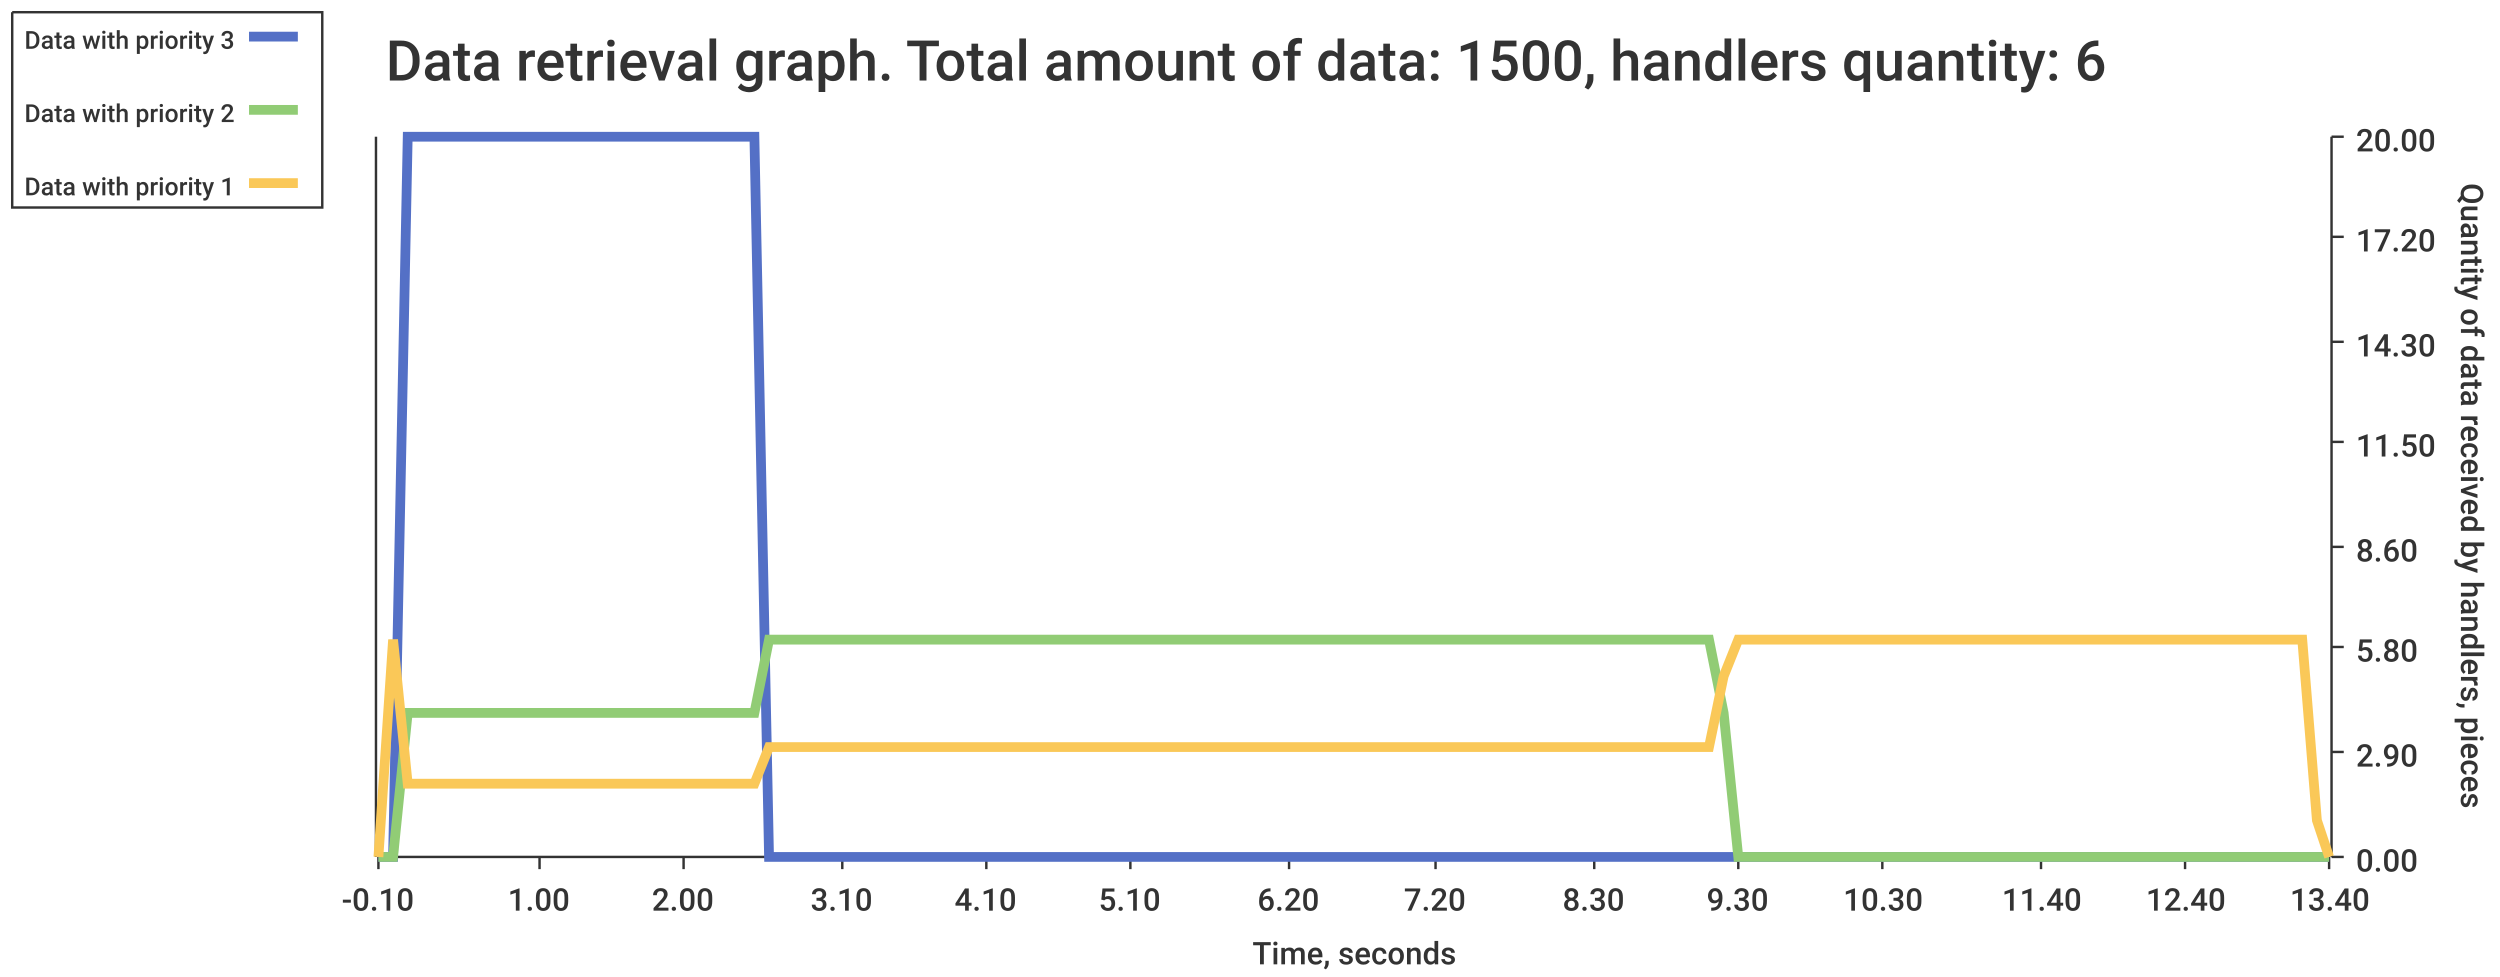
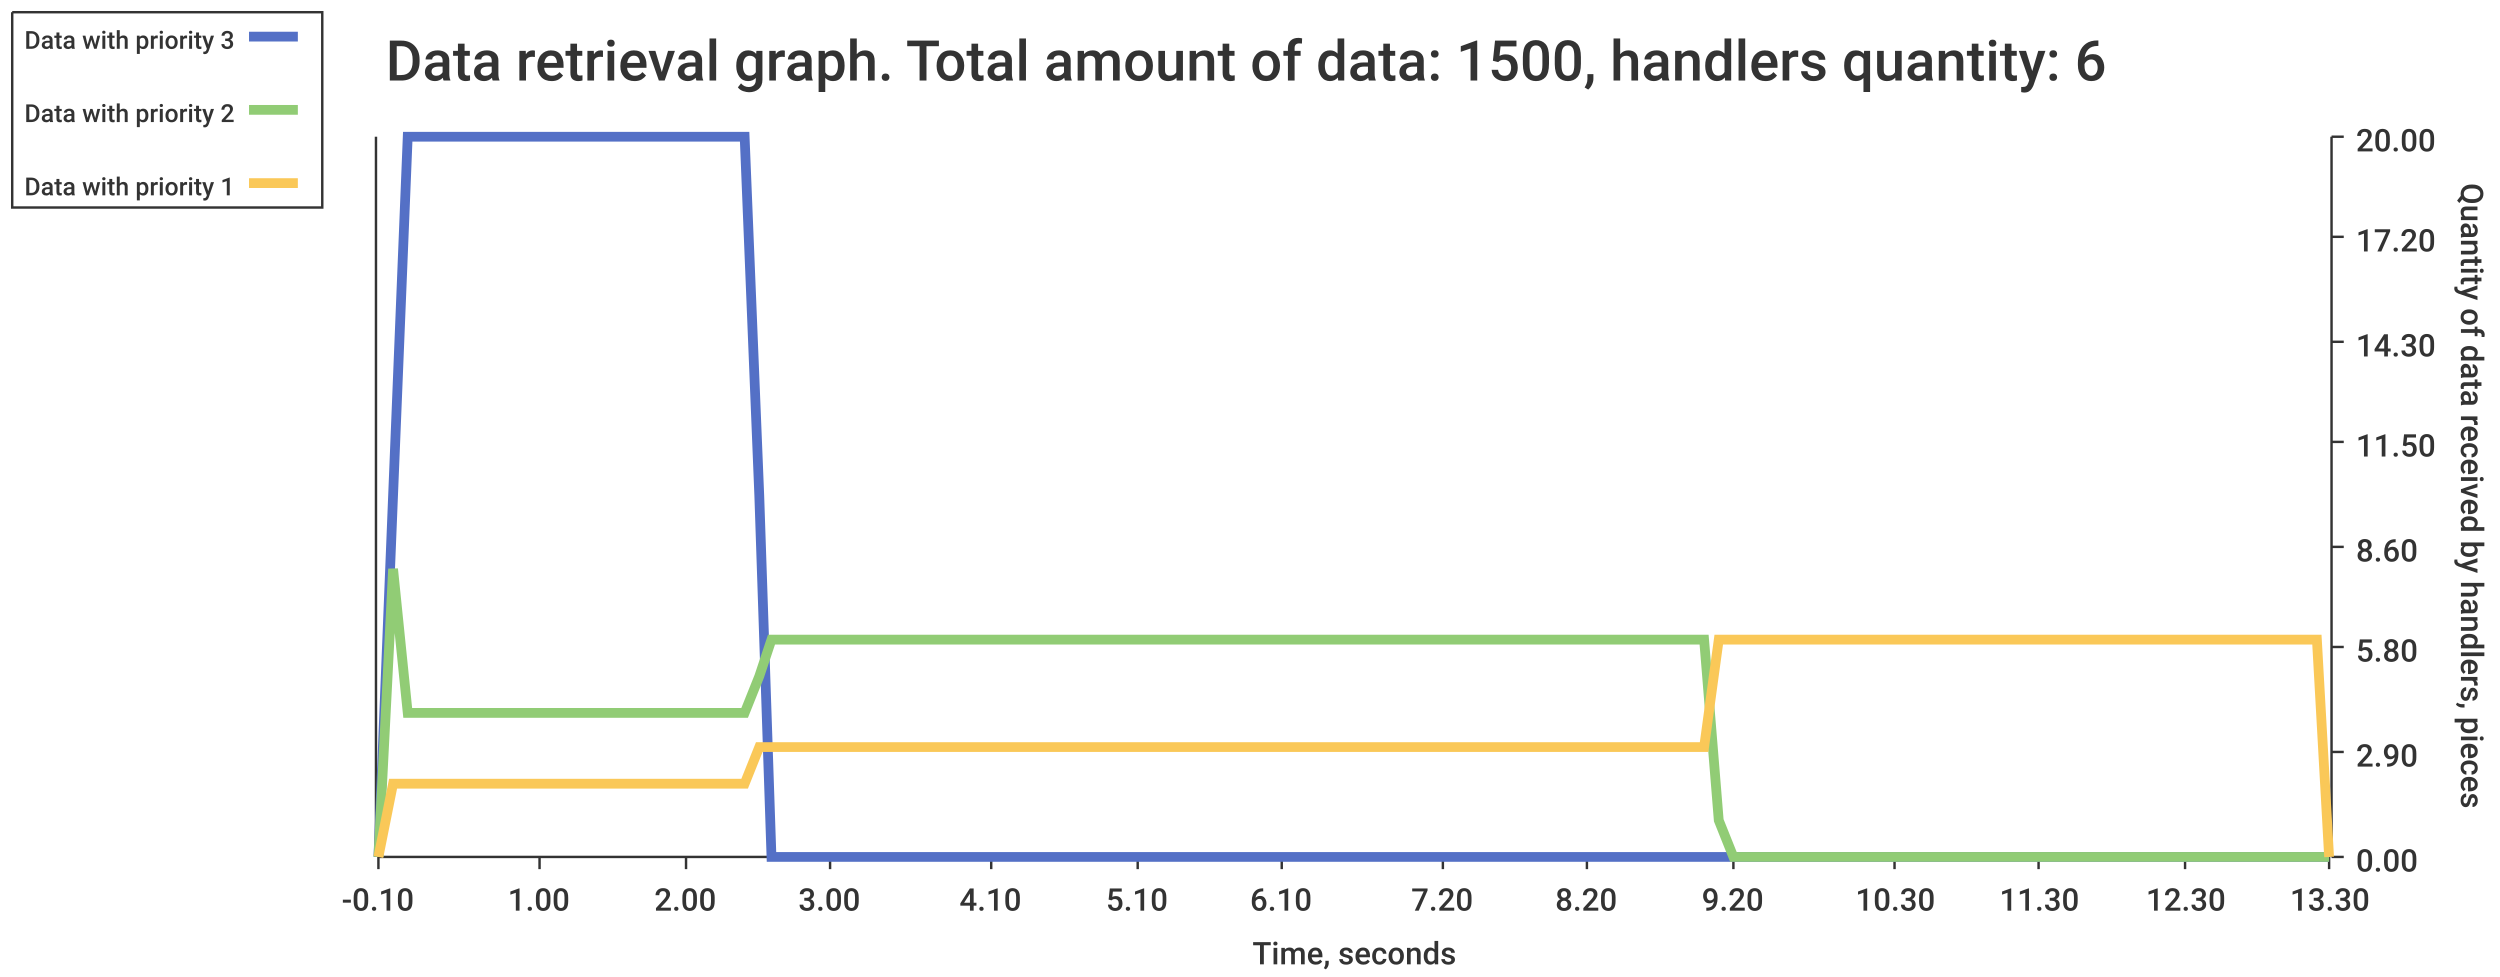
<svg xmlns="http://www.w3.org/2000/svg" width="1024" height="400">\n<path d="M 0 0 L 1024 0 L 1024 400 L 0 400 L 0 0" style="stroke-width:0;stroke:rgba(255,255,255,1.0);fill:rgba(1,1,1,0.0)" />
  <path d="M 155 56 L 954 56 L 954 351 L 155 351 L 155 56" style="stroke-width:0;stroke:rgba(255,255,255,1.0);fill:rgba(1,1,1,0.0)" />
  <path d="M 155 351 L 954 351" style="stroke-width:1;stroke:rgba(51,51,51,1.0);fill:none" />
  <path d="M 155 351 L 155 356" style="stroke-width:1;stroke:rgba(51,51,51,1.0);fill:none" />
  <text x="140" y="373" style="stroke-width:0;stroke:none;fill:rgba(51,51,51,1.0);font-size:12.8px;font-family:'Roboto Medium',sans-serif">-0.10</text>
  <path d="M 221 351 L 221 356" style="stroke-width:1;stroke:rgba(51,51,51,1.0);fill:none" />
  <text x="208" y="373" style="stroke-width:0;stroke:none;fill:rgba(51,51,51,1.0);font-size:12.8px;font-family:'Roboto Medium',sans-serif">1.00</text>
-   <path d="M 280 351 L 280 356" style="stroke-width:1;stroke:rgba(51,51,51,1.0);fill:none" />
-   <text x="267" y="373" style="stroke-width:0;stroke:none;fill:rgba(51,51,51,1.0);font-size:12.8px;font-family:'Roboto Medium',sans-serif">2.00</text>
-   <path d="M 345 351 L 345 356" style="stroke-width:1;stroke:rgba(51,51,51,1.0);fill:none" />
-   <text x="332" y="373" style="stroke-width:0;stroke:none;fill:rgba(51,51,51,1.0);font-size:12.8px;font-family:'Roboto Medium',sans-serif">3.10</text>
-   <path d="M 404 351 L 404 356" style="stroke-width:1;stroke:rgba(51,51,51,1.0);fill:none" />
-   <text x="391" y="373" style="stroke-width:0;stroke:none;fill:rgba(51,51,51,1.0);font-size:12.8px;font-family:'Roboto Medium',sans-serif">4.10</text>
-   <path d="M 463 351 L 463 356" style="stroke-width:1;stroke:rgba(51,51,51,1.0);fill:none" />
-   <text x="450" y="373" style="stroke-width:0;stroke:none;fill:rgba(51,51,51,1.0);font-size:12.8px;font-family:'Roboto Medium',sans-serif">5.10</text>
-   <path d="M 528 351 L 528 356" style="stroke-width:1;stroke:rgba(51,51,51,1.0);fill:none" />
-   <text x="515" y="373" style="stroke-width:0;stroke:none;fill:rgba(51,51,51,1.0);font-size:12.8px;font-family:'Roboto Medium',sans-serif">6.20</text>
-   <path d="M 588 351 L 588 356" style="stroke-width:1;stroke:rgba(51,51,51,1.0);fill:none" />
-   <text x="575" y="373" style="stroke-width:0;stroke:none;fill:rgba(51,51,51,1.0);font-size:12.8px;font-family:'Roboto Medium',sans-serif">7.20</text>
-   <path d="M 653 351 L 653 356" style="stroke-width:1;stroke:rgba(51,51,51,1.0);fill:none" />
-   <text x="640" y="373" style="stroke-width:0;stroke:none;fill:rgba(51,51,51,1.0);font-size:12.8px;font-family:'Roboto Medium',sans-serif">8.30</text>
-   <path d="M 712 351 L 712 356" style="stroke-width:1;stroke:rgba(51,51,51,1.0);fill:none" />
-   <text x="699" y="373" style="stroke-width:0;stroke:none;fill:rgba(51,51,51,1.0);font-size:12.8px;font-family:'Roboto Medium',sans-serif">9.30</text>
-   <path d="M 771 351 L 771 356" style="stroke-width:1;stroke:rgba(51,51,51,1.0);fill:none" />
-   <text x="755" y="373" style="stroke-width:0;stroke:none;fill:rgba(51,51,51,1.0);font-size:12.8px;font-family:'Roboto Medium',sans-serif">10.30</text>
-   <path d="M 836 351 L 836 356" style="stroke-width:1;stroke:rgba(51,51,51,1.0);fill:none" />
-   <text x="820" y="373" style="stroke-width:0;stroke:none;fill:rgba(51,51,51,1.0);font-size:12.8px;font-family:'Roboto Medium',sans-serif">11.40</text>
+   <path d="M 281 351 L 281 356" style="stroke-width:1;stroke:rgba(51,51,51,1.0);fill:none" />
+   <text x="268" y="373" style="stroke-width:0;stroke:none;fill:rgba(51,51,51,1.0);font-size:12.8px;font-family:'Roboto Medium',sans-serif">2.00</text>
+   <path d="M 340 351 L 340 356" style="stroke-width:1;stroke:rgba(51,51,51,1.0);fill:none" />
+   <text x="327" y="373" style="stroke-width:0;stroke:none;fill:rgba(51,51,51,1.0);font-size:12.8px;font-family:'Roboto Medium',sans-serif">3.00</text>
+   <path d="M 406 351 L 406 356" style="stroke-width:1;stroke:rgba(51,51,51,1.0);fill:none" />
+   <text x="393" y="373" style="stroke-width:0;stroke:none;fill:rgba(51,51,51,1.0);font-size:12.8px;font-family:'Roboto Medium',sans-serif">4.10</text>
+   <path d="M 466 351 L 466 356" style="stroke-width:1;stroke:rgba(51,51,51,1.0);fill:none" />
+   <text x="453" y="373" style="stroke-width:0;stroke:none;fill:rgba(51,51,51,1.0);font-size:12.8px;font-family:'Roboto Medium',sans-serif">5.10</text>
+   <path d="M 525 351 L 525 356" style="stroke-width:1;stroke:rgba(51,51,51,1.0);fill:none" />
+   <text x="512" y="373" style="stroke-width:0;stroke:none;fill:rgba(51,51,51,1.0);font-size:12.8px;font-family:'Roboto Medium',sans-serif">6.10</text>
+   <path d="M 591 351 L 591 356" style="stroke-width:1;stroke:rgba(51,51,51,1.0);fill:none" />
+   <text x="578" y="373" style="stroke-width:0;stroke:none;fill:rgba(51,51,51,1.0);font-size:12.8px;font-family:'Roboto Medium',sans-serif">7.20</text>
+   <path d="M 650 351 L 650 356" style="stroke-width:1;stroke:rgba(51,51,51,1.0);fill:none" />
+   <text x="637" y="373" style="stroke-width:0;stroke:none;fill:rgba(51,51,51,1.0);font-size:12.8px;font-family:'Roboto Medium',sans-serif">8.20</text>
+   <path d="M 710 351 L 710 356" style="stroke-width:1;stroke:rgba(51,51,51,1.0);fill:none" />
+   <text x="697" y="373" style="stroke-width:0;stroke:none;fill:rgba(51,51,51,1.0);font-size:12.8px;font-family:'Roboto Medium',sans-serif">9.20</text>
+   <path d="M 776 351 L 776 356" style="stroke-width:1;stroke:rgba(51,51,51,1.0);fill:none" />
+   <text x="760" y="373" style="stroke-width:0;stroke:none;fill:rgba(51,51,51,1.0);font-size:12.8px;font-family:'Roboto Medium',sans-serif">10.30</text>
+   <path d="M 835 351 L 835 356" style="stroke-width:1;stroke:rgba(51,51,51,1.0);fill:none" />
+   <text x="819" y="373" style="stroke-width:0;stroke:none;fill:rgba(51,51,51,1.0);font-size:12.8px;font-family:'Roboto Medium',sans-serif">11.30</text>
  <path d="M 895 351 L 895 356" style="stroke-width:1;stroke:rgba(51,51,51,1.0);fill:none" />
-   <text x="879" y="373" style="stroke-width:0;stroke:none;fill:rgba(51,51,51,1.0);font-size:12.8px;font-family:'Roboto Medium',sans-serif">12.40</text>
+   <text x="879" y="373" style="stroke-width:0;stroke:none;fill:rgba(51,51,51,1.0);font-size:12.8px;font-family:'Roboto Medium',sans-serif">12.30</text>
  <path d="M 954 351 L 954 356" style="stroke-width:1;stroke:rgba(51,51,51,1.0);fill:none" />
-   <text x="938" y="373" style="stroke-width:0;stroke:none;fill:rgba(51,51,51,1.0);font-size:12.8px;font-family:'Roboto Medium',sans-serif">13.40</text>
+   <text x="938" y="373" style="stroke-width:0;stroke:none;fill:rgba(51,51,51,1.0);font-size:12.8px;font-family:'Roboto Medium',sans-serif">13.30</text>
  <text x="513" y="395" style="stroke-width:0;stroke:none;fill:rgba(51,51,51,1.0);font-size:12.8px;font-family:'Roboto Medium',sans-serif">Time, seconds</text>
  <path d="M 221 351 L 221 56" style="stroke-width:0;stroke:none;fill:none" />
-   <path d="M 280 351 L 280 56" style="stroke-width:0;stroke:none;fill:none" />
-   <path d="M 345 351 L 345 56" style="stroke-width:0;stroke:none;fill:none" />
-   <path d="M 404 351 L 404 56" style="stroke-width:0;stroke:none;fill:none" />
-   <path d="M 463 351 L 463 56" style="stroke-width:0;stroke:none;fill:none" />
-   <path d="M 528 351 L 528 56" style="stroke-width:0;stroke:none;fill:none" />
-   <path d="M 588 351 L 588 56" style="stroke-width:0;stroke:none;fill:none" />
-   <path d="M 653 351 L 653 56" style="stroke-width:0;stroke:none;fill:none" />
-   <path d="M 712 351 L 712 56" style="stroke-width:0;stroke:none;fill:none" />
-   <path d="M 771 351 L 771 56" style="stroke-width:0;stroke:none;fill:none" />
-   <path d="M 836 351 L 836 56" style="stroke-width:0;stroke:none;fill:none" />
+   <path d="M 281 351 L 281 56" style="stroke-width:0;stroke:none;fill:none" />
+   <path d="M 340 351 L 340 56" style="stroke-width:0;stroke:none;fill:none" />
+   <path d="M 406 351 L 406 56" style="stroke-width:0;stroke:none;fill:none" />
+   <path d="M 466 351 L 466 56" style="stroke-width:0;stroke:none;fill:none" />
+   <path d="M 525 351 L 525 56" style="stroke-width:0;stroke:none;fill:none" />
+   <path d="M 591 351 L 591 56" style="stroke-width:0;stroke:none;fill:none" />
+   <path d="M 650 351 L 650 56" style="stroke-width:0;stroke:none;fill:none" />
+   <path d="M 710 351 L 710 56" style="stroke-width:0;stroke:none;fill:none" />
+   <path d="M 776 351 L 776 56" style="stroke-width:0;stroke:none;fill:none" />
+   <path d="M 835 351 L 835 56" style="stroke-width:0;stroke:none;fill:none" />
  <path d="M 895 351 L 895 56" style="stroke-width:0;stroke:none;fill:none" />
  <path d="M 955 351 L 955 56" style="stroke-width:1;stroke:rgba(51,51,51,1.0);fill:none" />
  <path d="M 955 351 L 960 351" style="stroke-width:1;stroke:rgba(51,51,51,1.0);fill:none" />
  <text x="965" y="357" style="stroke-width:0;stroke:none;fill:rgba(51,51,51,1.0);font-size:12.8px;font-family:'Roboto Medium',sans-serif">0.00</text>
  <path d="M 955 308 L 960 308" style="stroke-width:1;stroke:rgba(51,51,51,1.0);fill:none" />
  <text x="965" y="314" style="stroke-width:0;stroke:none;fill:rgba(51,51,51,1.0);font-size:12.8px;font-family:'Roboto Medium',sans-serif">2.90</text>
  <path d="M 955 265 L 960 265" style="stroke-width:1;stroke:rgba(51,51,51,1.0);fill:none" />
  <text x="965" y="271" style="stroke-width:0;stroke:none;fill:rgba(51,51,51,1.0);font-size:12.8px;font-family:'Roboto Medium',sans-serif">5.80</text>
  <path d="M 955 224 L 960 224" style="stroke-width:1;stroke:rgba(51,51,51,1.0);fill:none" />
  <text x="965" y="230" style="stroke-width:0;stroke:none;fill:rgba(51,51,51,1.0);font-size:12.8px;font-family:'Roboto Medium',sans-serif">8.60</text>
  <path d="M 955 181 L 960 181" style="stroke-width:1;stroke:rgba(51,51,51,1.0);fill:none" />
  <text x="965" y="187" style="stroke-width:0;stroke:none;fill:rgba(51,51,51,1.0);font-size:12.8px;font-family:'Roboto Medium',sans-serif">11.50</text>
  <path d="M 955 140 L 960 140" style="stroke-width:1;stroke:rgba(51,51,51,1.0);fill:none" />
  <text x="965" y="146" style="stroke-width:0;stroke:none;fill:rgba(51,51,51,1.0);font-size:12.8px;font-family:'Roboto Medium',sans-serif">14.30</text>
  <path d="M 955 97 L 960 97" style="stroke-width:1;stroke:rgba(51,51,51,1.0);fill:none" />
  <text x="965" y="103" style="stroke-width:0;stroke:none;fill:rgba(51,51,51,1.0);font-size:12.8px;font-family:'Roboto Medium',sans-serif">17.20</text>
  <path d="M 955 56 L 960 56" style="stroke-width:1;stroke:rgba(51,51,51,1.0);fill:none" />
  <text x="965" y="62" style="stroke-width:0;stroke:none;fill:rgba(51,51,51,1.0);font-size:12.8px;font-family:'Roboto Medium',sans-serif">20.00</text>
  <text x="1008" y="75" style="stroke-width:0;stroke:none;fill:rgba(51,51,51,1.0);font-size:12.8px;font-family:'Roboto Medium',sans-serif" transform="rotate(90.00,1008,75)">Quantity of data received by handlers, pieces</text>
  <path d="M 155 351 L 954 351" style="stroke-width:0;stroke:none;fill:none" />
  <path d="M 155 308 L 954 308" style="stroke-width:0;stroke:none;fill:none" />
  <path d="M 155 265 L 954 265" style="stroke-width:0;stroke:none;fill:none" />
  <path d="M 155 224 L 954 224" style="stroke-width:0;stroke:none;fill:none" />
  <path d="M 155 181 L 954 181" style="stroke-width:0;stroke:none;fill:none" />
  <path d="M 155 140 L 954 140" style="stroke-width:0;stroke:none;fill:none" />
  <path d="M 155 97 L 954 97" style="stroke-width:0;stroke:none;fill:none" />
  <path d="M 154 351 L 154 56" style="stroke-width:1;stroke:rgba(51,51,51,1.0);fill:none" />
  <path d="M 154 -9223372036854775457 L 149 -9223372036854775457" style="stroke-width:1;stroke:rgba(51,51,51,1.0);fill:none" />
  <text x="118" y="-9223372036854775451" style="stroke-width:0;stroke:none;fill:rgba(51,51,51,1.0);font-size:12.8px;font-family:'Roboto Medium',sans-serif">0.00</text>
  <path d="M 154 -9223372036854775457 L 149 -9223372036854775457" style="stroke-width:1;stroke:rgba(51,51,51,1.0);fill:none" />
  <text x="118" y="-9223372036854775451" style="stroke-width:0;stroke:none;fill:rgba(51,51,51,1.0);font-size:12.8px;font-family:'Roboto Medium',sans-serif">0.00</text>
  <path d="M 154 -9223372036854775457 L 149 -9223372036854775457" style="stroke-width:1;stroke:rgba(51,51,51,1.0);fill:none" />
  <text x="118" y="-9223372036854775451" style="stroke-width:0;stroke:none;fill:rgba(51,51,51,1.0);font-size:12.8px;font-family:'Roboto Medium',sans-serif">0.00</text>
  <path d="M 154 -9223372036854775457 L 149 -9223372036854775457" style="stroke-width:1;stroke:rgba(51,51,51,1.0);fill:none" />
  <text x="118" y="-9223372036854775451" style="stroke-width:0;stroke:none;fill:rgba(51,51,51,1.0);font-size:12.8px;font-family:'Roboto Medium',sans-serif">0.00</text>
  <path d="M 154 -9223372036854775457 L 149 -9223372036854775457" style="stroke-width:1;stroke:rgba(51,51,51,1.0);fill:none" />
  <text x="118" y="-9223372036854775451" style="stroke-width:0;stroke:none;fill:rgba(51,51,51,1.0);font-size:12.8px;font-family:'Roboto Medium',sans-serif">0.00</text>
  <path d="M 154 -9223372036854775457 L 149 -9223372036854775457" style="stroke-width:1;stroke:rgba(51,51,51,1.0);fill:none" />
  <text x="118" y="-9223372036854775451" style="stroke-width:0;stroke:none;fill:rgba(51,51,51,1.0);font-size:12.8px;font-family:'Roboto Medium',sans-serif">0.00</text>
  <path d="M 154 -9223372036854775457 L 149 -9223372036854775457" style="stroke-width:1;stroke:rgba(51,51,51,1.0);fill:none" />
  <text x="118" y="-9223372036854775451" style="stroke-width:0;stroke:none;fill:rgba(51,51,51,1.0);font-size:12.8px;font-family:'Roboto Medium',sans-serif">0.00</text>
  <path d="M 154 -9223372036854775457 L 149 -9223372036854775457" style="stroke-width:1;stroke:rgba(51,51,51,1.0);fill:none" />
  <text x="118" y="-9223372036854775451" style="stroke-width:0;stroke:none;fill:rgba(51,51,51,1.0);font-size:12.8px;font-family:'Roboto Medium',sans-serif">0.00</text>
  <path d="M 155 -9223372036854775457 L 954 -9223372036854775457" style="stroke-width:0;stroke:none;fill:none" />
  <path d="M 155 -9223372036854775457 L 954 -9223372036854775457" style="stroke-width:0;stroke:none;fill:none" />
  <path d="M 155 -9223372036854775457 L 954 -9223372036854775457" style="stroke-width:0;stroke:none;fill:none" />
  <path d="M 155 -9223372036854775457 L 954 -9223372036854775457" style="stroke-width:0;stroke:none;fill:none" />
  <path d="M 155 -9223372036854775457 L 954 -9223372036854775457" style="stroke-width:0;stroke:none;fill:none" />
  <path d="M 155 -9223372036854775457 L 954 -9223372036854775457" style="stroke-width:0;stroke:none;fill:none" />
  <path d="M 155 -9223372036854775457 L 954 -9223372036854775457" style="stroke-width:0;stroke:none;fill:none" />
-   <path d="M 155 351 L 161 351 L 167 56 L 173 56 L 179 56 L 185 56 L 191 56 L 197 56 L 203 56 L 209 56 L 215 56 L 221 56 L 227 56 L 232 56 L 238 56 L 244 56 L 250 56 L 256 56 L 262 56 L 268 56 L 274 56 L 280 56 L 286 56 L 292 56 L 298 56 L 303 56 L 309 56 L 315 351 L 321 351 L 327 351 L 333 351 L 339 351 L 345 351 L 351 351 L 357 351 L 363 351 L 369 351 L 374 351 L 380 351 L 386 351 L 392 351 L 398 351 L 404 351 L 410 351 L 416 351 L 422 351 L 428 351 L 434 351 L 440 351 L 446 351 L 451 351 L 457 351 L 463 351 L 469 351 L 475 351 L 481 351 L 487 351 L 493 351 L 499 351 L 505 351 L 511 351 L 517 351 L 522 351 L 528 351 L 534 351 L 540 351 L 546 351 L 552 351 L 558 351 L 564 351 L 570 351 L 576 351 L 582 351 L 588 351 L 593 351 L 599 351 L 605 351 L 611 351 L 617 351 L 623 351 L 629 351 L 635 351 L 641 351 L 647 351 L 653 351 L 659 351 L 664 351 L 670 351 L 676 351 L 682 351 L 688 351 L 694 351 L 700 351 L 706 351 L 712 351 L 718 351 L 724 351 L 730 351 L 736 351 L 741 351 L 747 351 L 753 351 L 759 351 L 765 351 L 771 351 L 777 351 L 783 351 L 789 351 L 795 351 L 801 351 L 807 351 L 812 351 L 818 351 L 824 351 L 830 351 L 836 351 L 842 351 L 848 351 L 854 351 L 860 351 L 866 351 L 872 351 L 878 351 L 883 351 L 889 351 L 895 351 L 901 351 L 907 351 L 913 351 L 919 351 L 925 351 L 931 351 L 937 351 L 943 351 L 949 351 L 954 351" style="stroke-width:4;stroke:rgba(84,112,198,1.0);fill:none" />
-   <path d="M 155 351 L 161 351 L 167 292 L 173 292 L 179 292 L 185 292 L 191 292 L 197 292 L 203 292 L 209 292 L 215 292 L 221 292 L 227 292 L 232 292 L 238 292 L 244 292 L 250 292 L 256 292 L 262 292 L 268 292 L 274 292 L 280 292 L 286 292 L 292 292 L 298 292 L 303 292 L 309 292 L 315 262 L 321 262 L 327 262 L 333 262 L 339 262 L 345 262 L 351 262 L 357 262 L 363 262 L 369 262 L 374 262 L 380 262 L 386 262 L 392 262 L 398 262 L 404 262 L 410 262 L 416 262 L 422 262 L 428 262 L 434 262 L 440 262 L 446 262 L 451 262 L 457 262 L 463 262 L 469 262 L 475 262 L 481 262 L 487 262 L 493 262 L 499 262 L 505 262 L 511 262 L 517 262 L 522 262 L 528 262 L 534 262 L 540 262 L 546 262 L 552 262 L 558 262 L 564 262 L 570 262 L 576 262 L 582 262 L 588 262 L 593 262 L 599 262 L 605 262 L 611 262 L 617 262 L 623 262 L 629 262 L 635 262 L 641 262 L 647 262 L 653 262 L 659 262 L 664 262 L 670 262 L 676 262 L 682 262 L 688 262 L 694 262 L 700 262 L 706 292 L 712 351 L 718 351 L 724 351 L 730 351 L 736 351 L 741 351 L 747 351 L 753 351 L 759 351 L 765 351 L 771 351 L 777 351 L 783 351 L 789 351 L 795 351 L 801 351 L 807 351 L 812 351 L 818 351 L 824 351 L 830 351 L 836 351 L 842 351 L 848 351 L 854 351 L 860 351 L 866 351 L 872 351 L 878 351 L 883 351 L 889 351 L 895 351 L 901 351 L 907 351 L 913 351 L 919 351 L 925 351 L 931 351 L 937 351 L 943 351 L 949 351 L 954 351" style="stroke-width:4;stroke:rgba(145,204,117,1.0);fill:none" />
-   <path d="M 155 351 L 161 262 L 167 321 L 173 321 L 179 321 L 185 321 L 191 321 L 197 321 L 203 321 L 209 321 L 215 321 L 221 321 L 227 321 L 232 321 L 238 321 L 244 321 L 250 321 L 256 321 L 262 321 L 268 321 L 274 321 L 280 321 L 286 321 L 292 321 L 298 321 L 303 321 L 309 321 L 315 306 L 321 306 L 327 306 L 333 306 L 339 306 L 345 306 L 351 306 L 357 306 L 363 306 L 369 306 L 374 306 L 380 306 L 386 306 L 392 306 L 398 306 L 404 306 L 410 306 L 416 306 L 422 306 L 428 306 L 434 306 L 440 306 L 446 306 L 451 306 L 457 306 L 463 306 L 469 306 L 475 306 L 481 306 L 487 306 L 493 306 L 499 306 L 505 306 L 511 306 L 517 306 L 522 306 L 528 306 L 534 306 L 540 306 L 546 306 L 552 306 L 558 306 L 564 306 L 570 306 L 576 306 L 582 306 L 588 306 L 593 306 L 599 306 L 605 306 L 611 306 L 617 306 L 623 306 L 629 306 L 635 306 L 641 306 L 647 306 L 653 306 L 659 306 L 664 306 L 670 306 L 676 306 L 682 306 L 688 306 L 694 306 L 700 306 L 706 277 L 712 262 L 718 262 L 724 262 L 730 262 L 736 262 L 741 262 L 747 262 L 753 262 L 759 262 L 765 262 L 771 262 L 777 262 L 783 262 L 789 262 L 795 262 L 801 262 L 807 262 L 812 262 L 818 262 L 824 262 L 830 262 L 836 262 L 842 262 L 848 262 L 854 262 L 860 262 L 866 262 L 872 262 L 878 262 L 883 262 L 889 262 L 895 262 L 901 262 L 907 262 L 913 262 L 919 262 L 925 262 L 931 262 L 937 262 L 943 262 L 949 336 L 954 351" style="stroke-width:4;stroke:rgba(250,200,88,1.0);fill:none" />
+   <path d="M 155 351 L 161 203 L 167 56 L 173 56 L 179 56 L 185 56 L 191 56 L 197 56 L 203 56 L 209 56 L 215 56 L 221 56 L 227 56 L 233 56 L 239 56 L 245 56 L 251 56 L 257 56 L 263 56 L 269 56 L 275 56 L 281 56 L 287 56 L 293 56 L 299 56 L 305 56 L 311 203 L 316 351 L 322 351 L 328 351 L 334 351 L 340 351 L 346 351 L 352 351 L 358 351 L 364 351 L 370 351 L 376 351 L 382 351 L 388 351 L 394 351 L 400 351 L 406 351 L 412 351 L 418 351 L 424 351 L 430 351 L 436 351 L 442 351 L 448 351 L 454 351 L 460 351 L 466 351 L 472 351 L 477 351 L 483 351 L 489 351 L 495 351 L 501 351 L 507 351 L 513 351 L 519 351 L 525 351 L 531 351 L 537 351 L 543 351 L 549 351 L 555 351 L 561 351 L 567 351 L 573 351 L 579 351 L 585 351 L 591 351 L 597 351 L 603 351 L 609 351 L 615 351 L 621 351 L 627 351 L 633 351 L 638 351 L 644 351 L 650 351 L 656 351 L 662 351 L 668 351 L 674 351 L 680 351 L 686 351 L 692 351 L 698 351 L 704 351 L 710 351 L 716 351 L 722 351 L 728 351 L 734 351 L 740 351 L 746 351 L 752 351 L 758 351 L 764 351 L 770 351 L 776 351 L 782 351 L 788 351 L 794 351 L 799 351 L 805 351 L 811 351 L 817 351 L 823 351 L 829 351 L 835 351 L 841 351 L 847 351 L 853 351 L 859 351 L 865 351 L 871 351 L 877 351 L 883 351 L 889 351 L 895 351 L 901 351 L 907 351 L 913 351 L 919 351 L 925 351 L 931 351 L 937 351 L 943 351 L 949 351 L 954 351" style="stroke-width:4;stroke:rgba(84,112,198,1.0);fill:none" />
+   <path d="M 155 351 L 161 233 L 167 292 L 173 292 L 179 292 L 185 292 L 191 292 L 197 292 L 203 292 L 209 292 L 215 292 L 221 292 L 227 292 L 233 292 L 239 292 L 245 292 L 251 292 L 257 292 L 263 292 L 269 292 L 275 292 L 281 292 L 287 292 L 293 292 L 299 292 L 305 292 L 311 277 L 316 262 L 322 262 L 328 262 L 334 262 L 340 262 L 346 262 L 352 262 L 358 262 L 364 262 L 370 262 L 376 262 L 382 262 L 388 262 L 394 262 L 400 262 L 406 262 L 412 262 L 418 262 L 424 262 L 430 262 L 436 262 L 442 262 L 448 262 L 454 262 L 460 262 L 466 262 L 472 262 L 477 262 L 483 262 L 489 262 L 495 262 L 501 262 L 507 262 L 513 262 L 519 262 L 525 262 L 531 262 L 537 262 L 543 262 L 549 262 L 555 262 L 561 262 L 567 262 L 573 262 L 579 262 L 585 262 L 591 262 L 597 262 L 603 262 L 609 262 L 615 262 L 621 262 L 627 262 L 633 262 L 638 262 L 644 262 L 650 262 L 656 262 L 662 262 L 668 262 L 674 262 L 680 262 L 686 262 L 692 262 L 698 262 L 704 336 L 710 351 L 716 351 L 722 351 L 728 351 L 734 351 L 740 351 L 746 351 L 752 351 L 758 351 L 764 351 L 770 351 L 776 351 L 782 351 L 788 351 L 794 351 L 799 351 L 805 351 L 811 351 L 817 351 L 823 351 L 829 351 L 835 351 L 841 351 L 847 351 L 853 351 L 859 351 L 865 351 L 871 351 L 877 351 L 883 351 L 889 351 L 895 351 L 901 351 L 907 351 L 913 351 L 919 351 L 925 351 L 931 351 L 937 351 L 943 351 L 949 351 L 954 351" style="stroke-width:4;stroke:rgba(145,204,117,1.0);fill:none" />
+   <path d="M 155 351 L 161 321 L 167 321 L 173 321 L 179 321 L 185 321 L 191 321 L 197 321 L 203 321 L 209 321 L 215 321 L 221 321 L 227 321 L 233 321 L 239 321 L 245 321 L 251 321 L 257 321 L 263 321 L 269 321 L 275 321 L 281 321 L 287 321 L 293 321 L 299 321 L 305 321 L 311 306 L 316 306 L 322 306 L 328 306 L 334 306 L 340 306 L 346 306 L 352 306 L 358 306 L 364 306 L 370 306 L 376 306 L 382 306 L 388 306 L 394 306 L 400 306 L 406 306 L 412 306 L 418 306 L 424 306 L 430 306 L 436 306 L 442 306 L 448 306 L 454 306 L 460 306 L 466 306 L 472 306 L 477 306 L 483 306 L 489 306 L 495 306 L 501 306 L 507 306 L 513 306 L 519 306 L 525 306 L 531 306 L 537 306 L 543 306 L 549 306 L 555 306 L 561 306 L 567 306 L 573 306 L 579 306 L 585 306 L 591 306 L 597 306 L 603 306 L 609 306 L 615 306 L 621 306 L 627 306 L 633 306 L 638 306 L 644 306 L 650 306 L 656 306 L 662 306 L 668 306 L 674 306 L 680 306 L 686 306 L 692 306 L 698 306 L 704 262 L 710 262 L 716 262 L 722 262 L 728 262 L 734 262 L 740 262 L 746 262 L 752 262 L 758 262 L 764 262 L 770 262 L 776 262 L 782 262 L 788 262 L 794 262 L 799 262 L 805 262 L 811 262 L 817 262 L 823 262 L 829 262 L 835 262 L 841 262 L 847 262 L 853 262 L 859 262 L 865 262 L 871 262 L 877 262 L 883 262 L 889 262 L 895 262 L 901 262 L 907 262 L 913 262 L 919 262 L 925 262 L 931 262 L 937 262 L 943 262 L 949 262 L 954 351" style="stroke-width:4;stroke:rgba(250,200,88,1.0);fill:none" />
  <text x="158" y="33" style="stroke-width:0;stroke:none;fill:rgba(51,51,51,1.0);font-size:23.0px;font-family:'Roboto Medium',sans-serif">Data retrieval graph. Total amount of data: 1500, handlers quantity: 6</text>
  <path d="M 5 5 L 132 5 L 132 85 L 5 85 L 5 5" style="stroke-width:1;stroke:rgba(51,51,51,1.0);fill:rgba(1,1,1,0.0)" />
  <text x="10" y="20" style="stroke-width:0;stroke:none;fill:rgba(51,51,51,1.0);font-size:10.2px;font-family:'Roboto Medium',sans-serif">Data with priority 3</text>
  <path d="M 102 15 L 122 15" style="stroke-width:4;stroke:rgba(84,112,198,1.0);fill:none" />
  <text x="10" y="50" style="stroke-width:0;stroke:none;fill:rgba(51,51,51,1.0);font-size:10.2px;font-family:'Roboto Medium',sans-serif">Data with priority 2</text>
  <path d="M 102 45 L 122 45" style="stroke-width:4;stroke:rgba(145,204,117,1.0);fill:none" />
  <text x="10" y="80" style="stroke-width:0;stroke:none;fill:rgba(51,51,51,1.0);font-size:10.2px;font-family:'Roboto Medium',sans-serif">Data with priority 1</text>
  <path d="M 102 75 L 122 75" style="stroke-width:4;stroke:rgba(250,200,88,1.0);fill:none" />
</svg>
